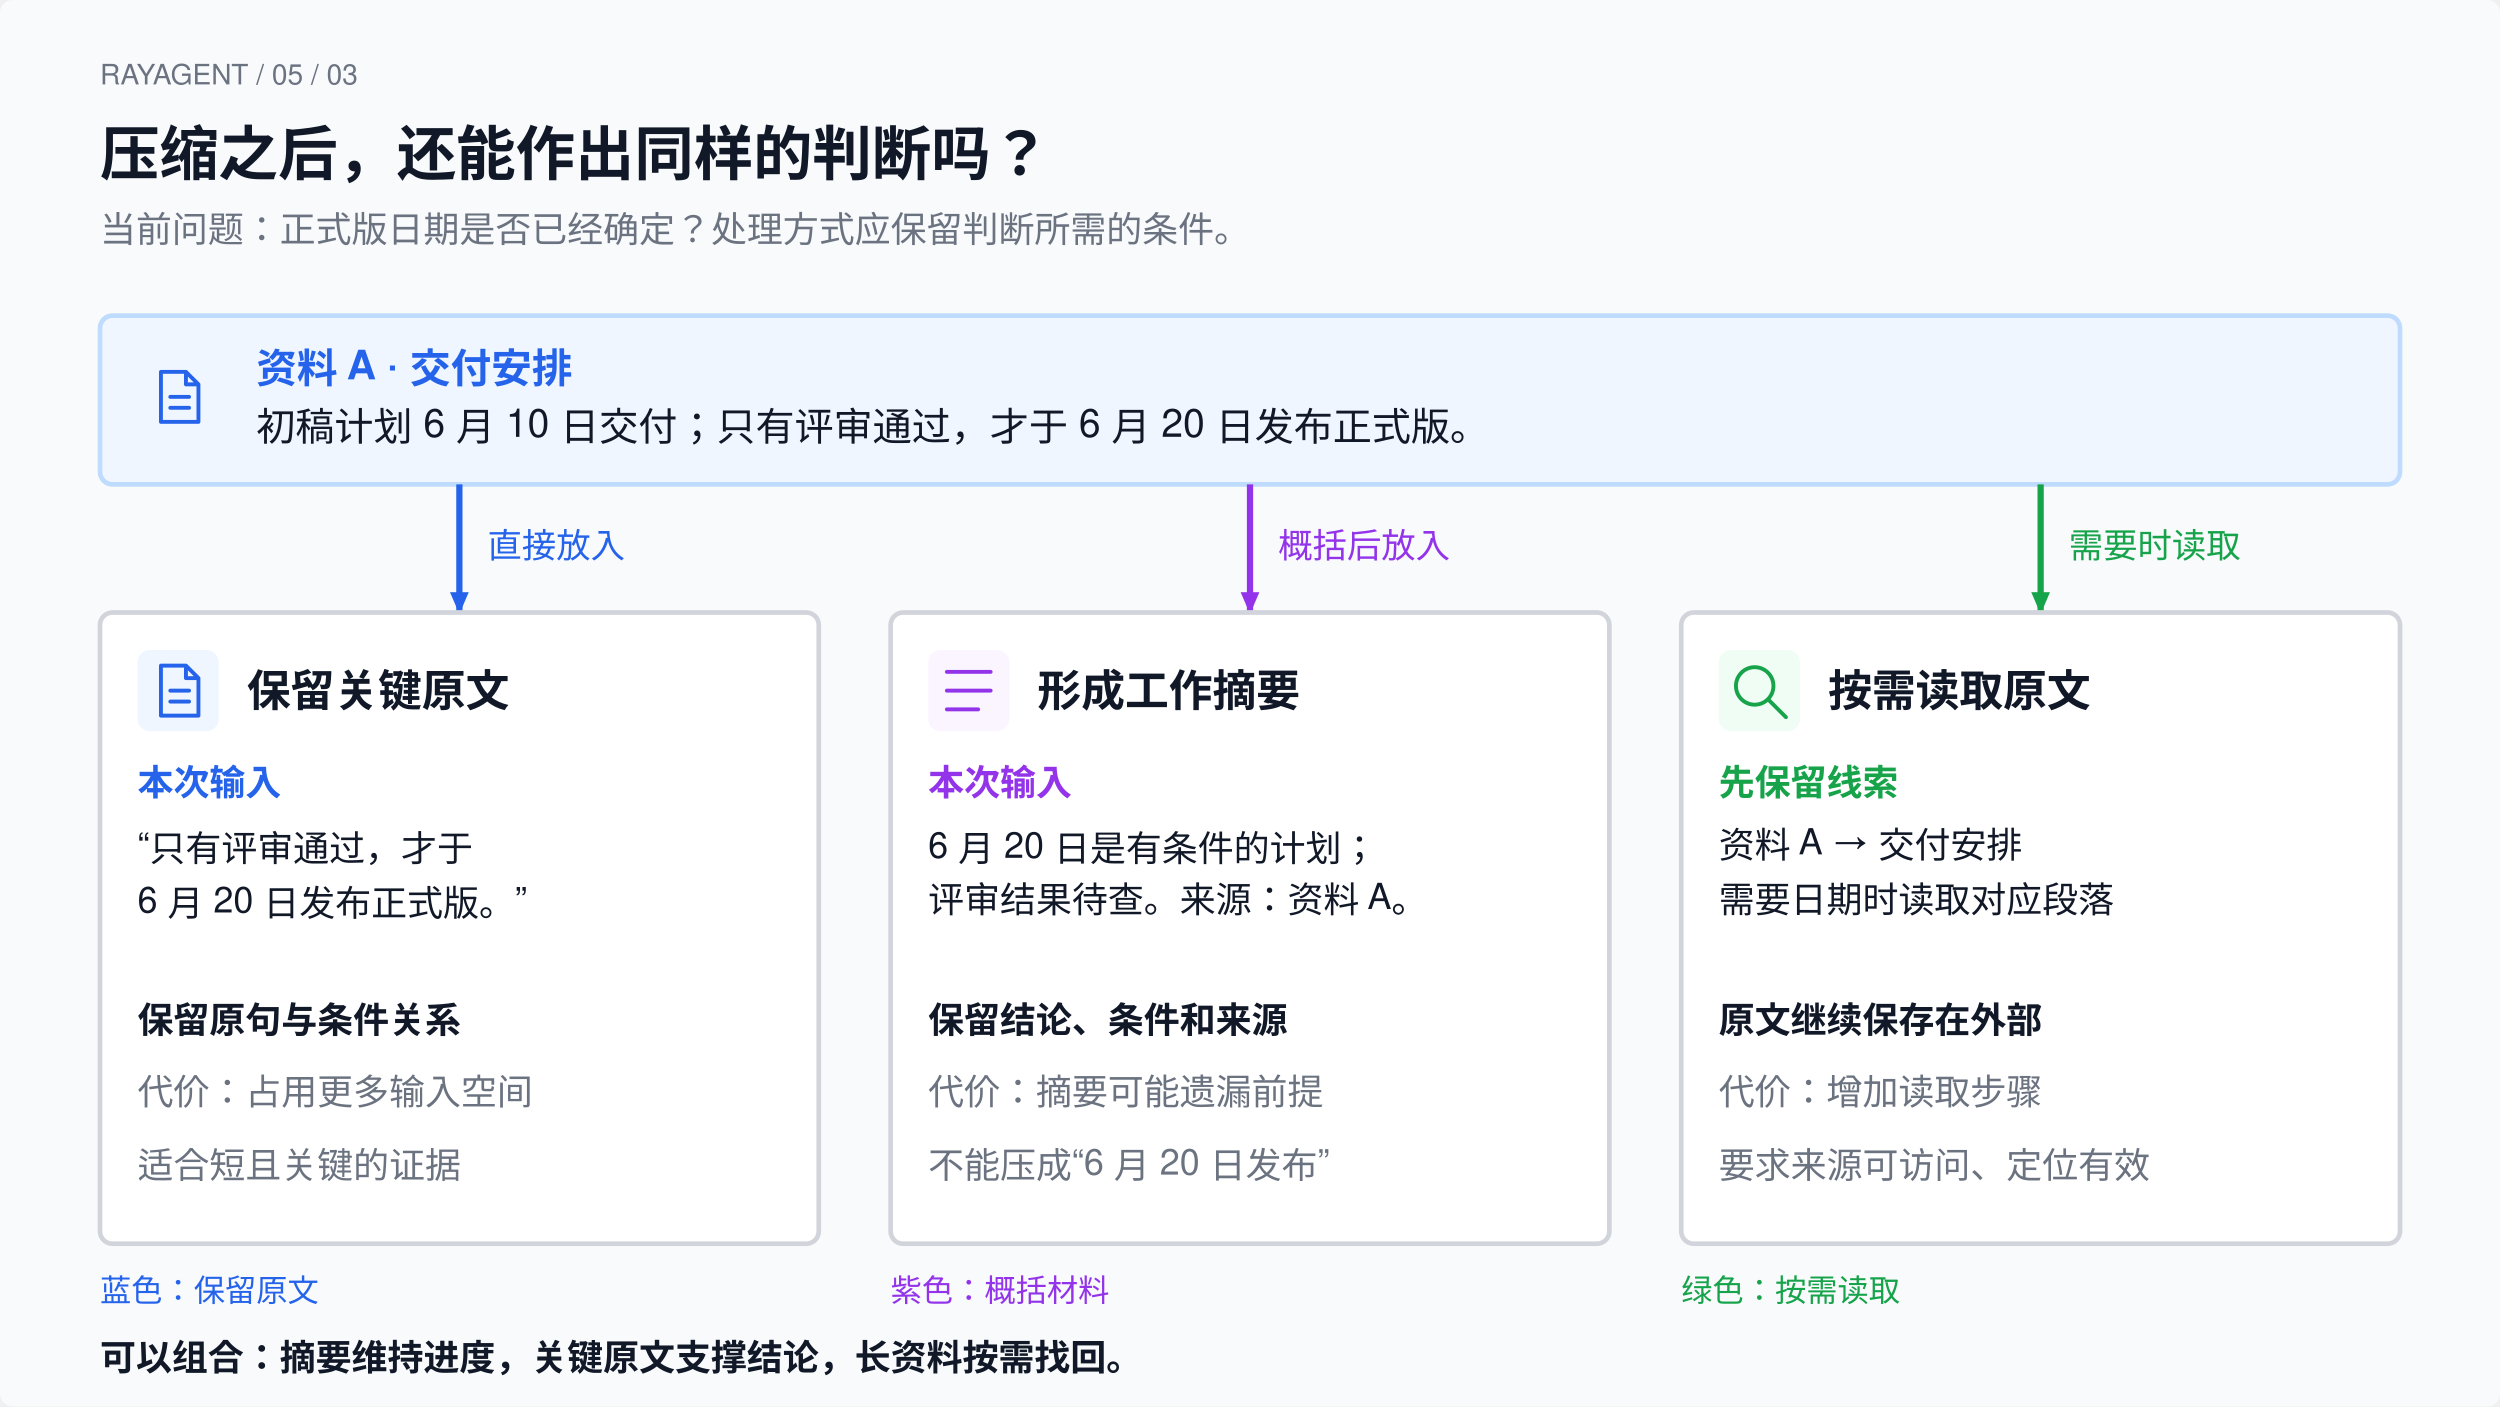
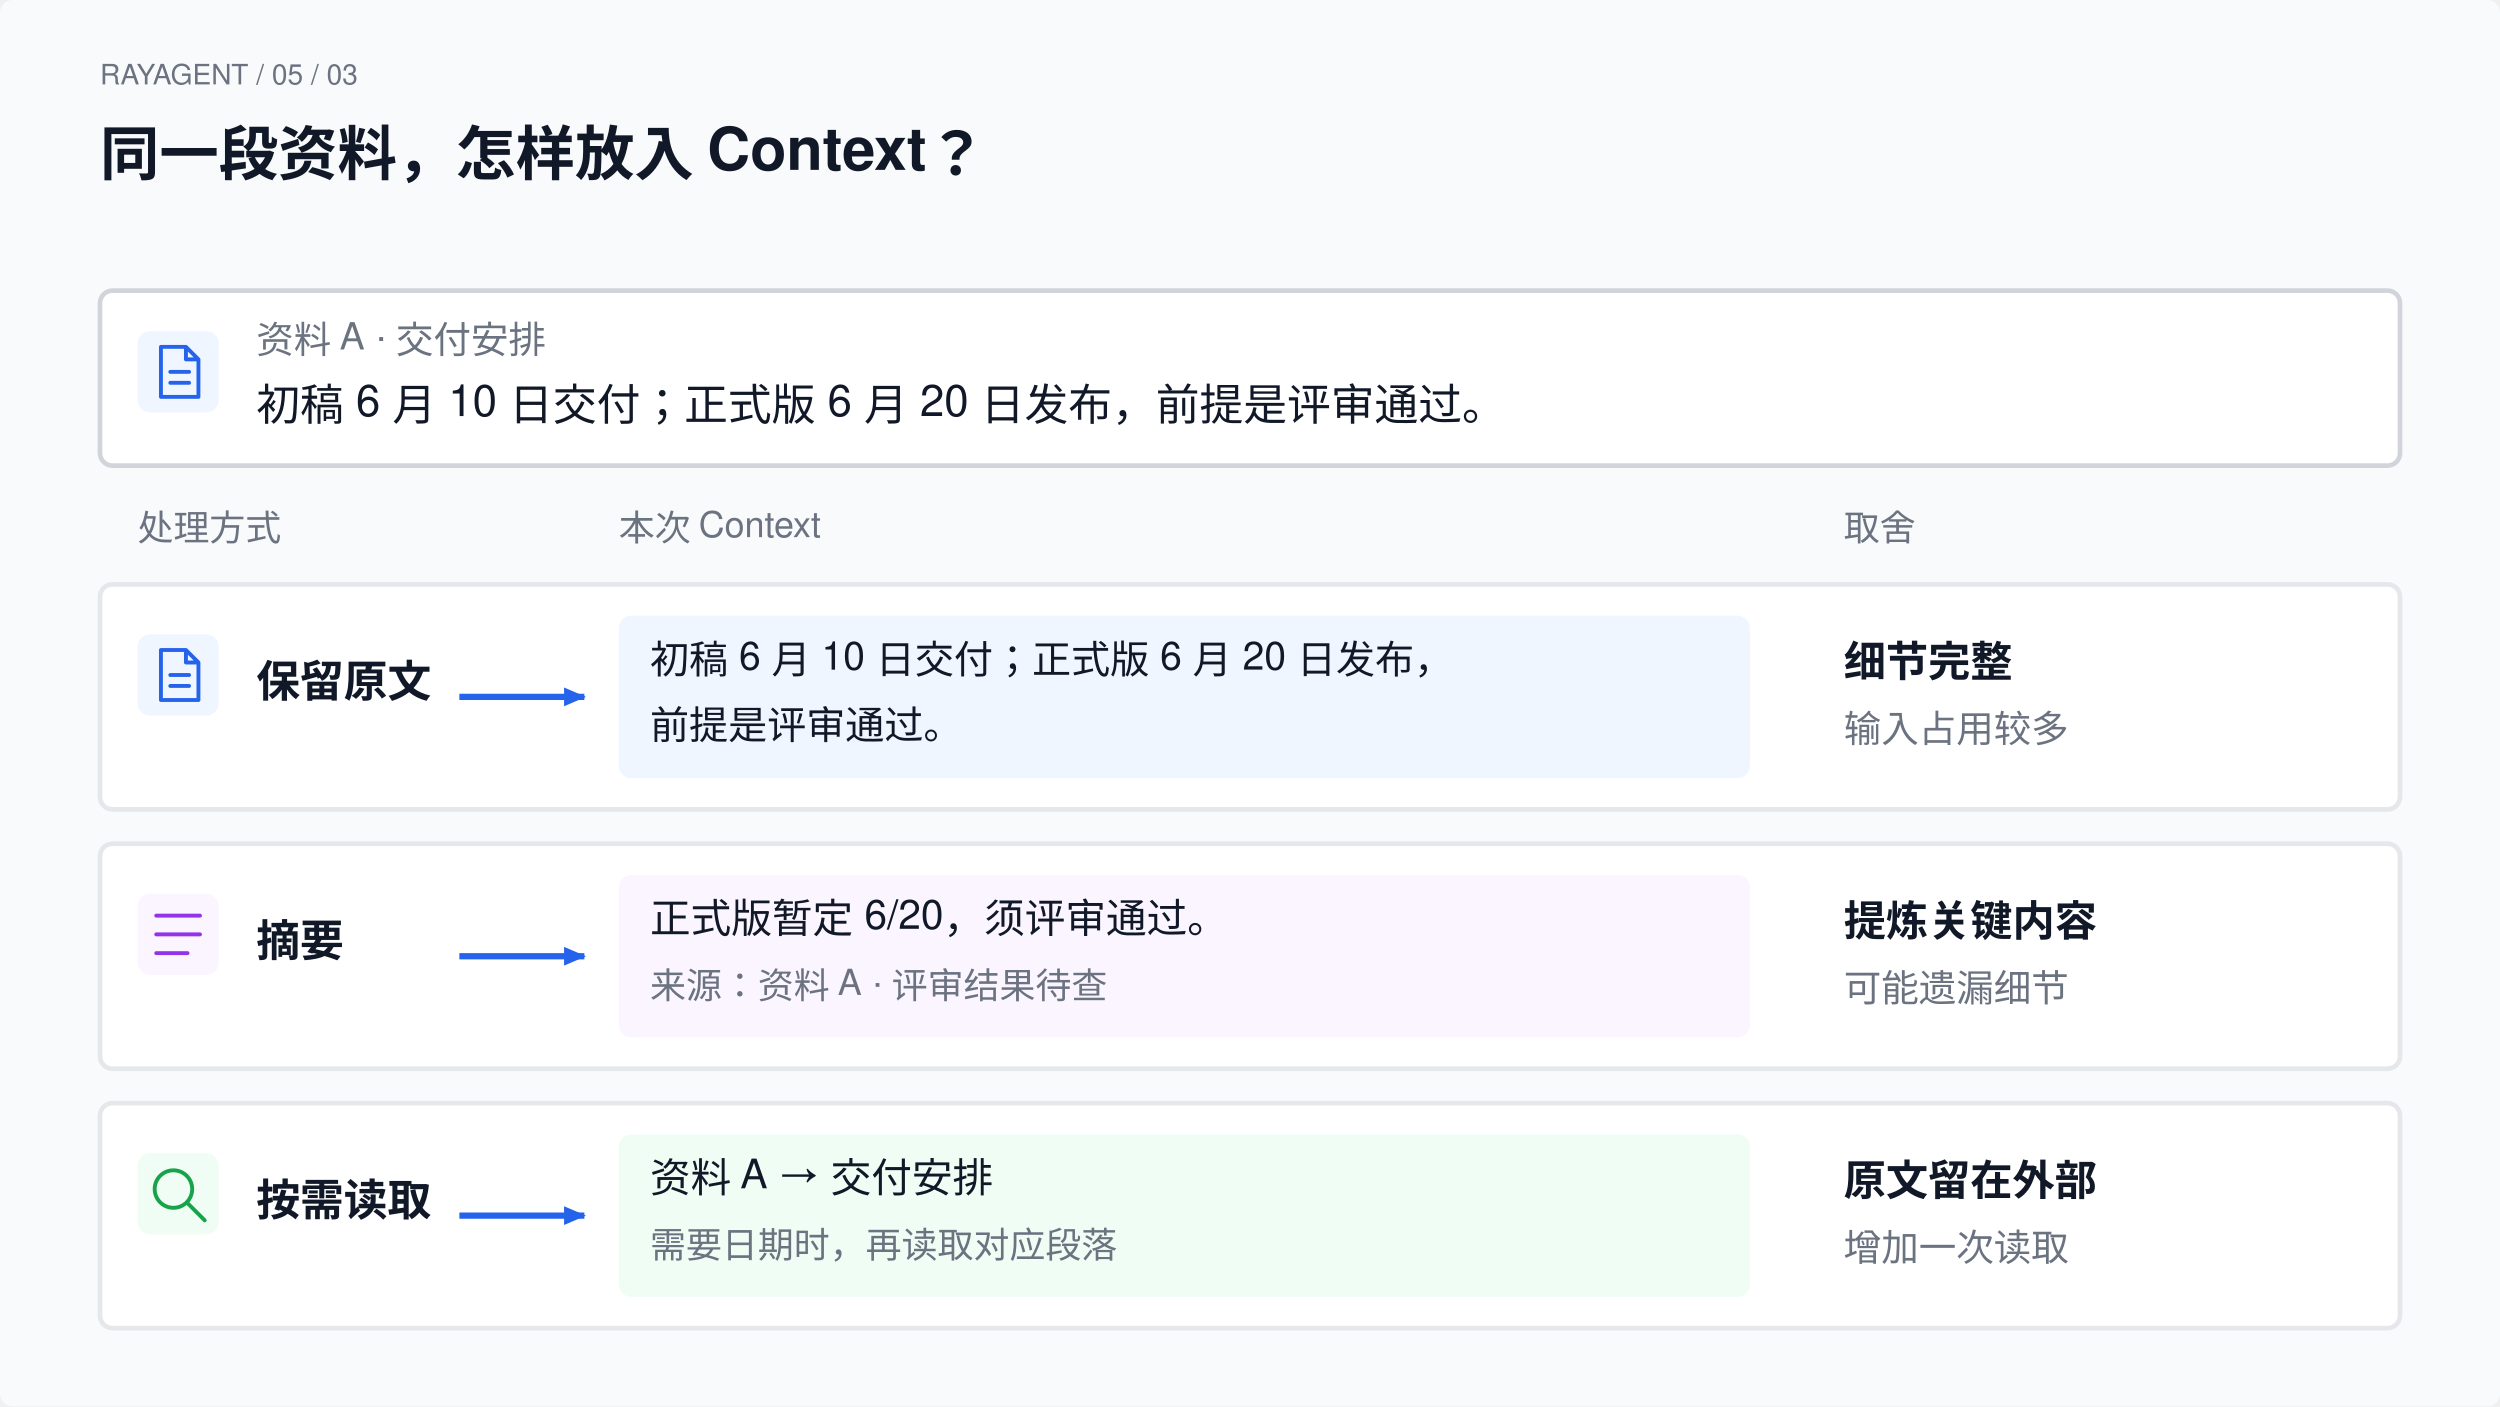
<svg xmlns="http://www.w3.org/2000/svg" width="1600" height="900" viewBox="0 0 1600 900" role="img" aria-labelledby="title desc">
  <style>text{font-family:"Helvetica Neue",Helvetica,Arial,"PingFang SC","Microsoft YaHei",sans-serif}</style>
  <defs>
    <marker id="arrow-blue" markerUnits="userSpaceOnUse" markerWidth="14" markerHeight="12" refX="13" refY="6" orient="auto">
      <path d="M0 0 L14 6 L0 12 Z" fill="#2563eb" />
    </marker>
    <marker id="arrow-green" markerUnits="userSpaceOnUse" markerWidth="14" markerHeight="12" refX="13" refY="6" orient="auto">
      <path d="M0 0 L14 6 L0 12 Z" fill="#16a34a" />
    </marker>
    <marker id="arrow-purple" markerUnits="userSpaceOnUse" markerWidth="14" markerHeight="12" refX="13" refY="6" orient="auto">
      <path d="M0 0 L14 6 L0 12 Z" fill="#9333ea" />
    </marker>
  </defs>
  <rect data-graph-role="background" x="0" y="0" width="1600" height="900" rx="8" fill="#f8fafc" stroke="none" stroke-width="3" />
  <text x="64" y="54" font-size="18" fill="#6b7280" font-weight="400">RAYAGENT  /  05  /  03</text>
-   <text x="64" y="112" font-size="38" fill="#111827" font-weight="600">压缩之后，还能作出同样的判断吗？</text>
-   <text x="64" y="155" font-size="23" fill="#6b7280" font-weight="400">当前问题：正式版日期是否已经确定？处理方式应保留判断所需的条件。</text>
-   <rect data-graph-role="node" x="64" y="202" width="1472" height="108" rx="8" fill="#eff6ff" stroke="#bfdbfe" stroke-width="3" />
-   <rect data-graph-role="decoration" x="88" y="228" width="52" height="52" rx="8" fill="#eff6ff" stroke="none" stroke-width="3" />
+   <text x="64" y="112" font-size="38" fill="#111827" font-weight="600">同一段资料，怎样放入 Context？</text>
+   <rect data-graph-role="node" x="64" y="186" width="1472" height="112" rx="8" fill="#fff" stroke="#d1d5db" stroke-width="3" />
+   <rect data-graph-role="decoration" x="88" y="212" width="52" height="52" rx="8" fill="#eff6ff" stroke="none" stroke-width="3" />
  <g data-graph-role="decoration" fill="none" stroke="#2563eb" stroke-width="2.5" stroke-linecap="round" stroke-linejoin="round">
-     <path d="M103 238 H119 L127 246 V270 H103 Z M119 238 V246 H127 M109 254 H121 M109 261 H121" />
+     <path d="M103 222 H119 L127 230 V254 H103 Z M119 222 V230 H127 M109 238 H121 M109 245 H121" />
  </g>
-   <text x="164" y="245" font-size="26" fill="#2563eb" font-weight="600">资料 A · 交付安排</text>
-   <text x="164" y="282" font-size="25" fill="#111827" font-weight="400">初稿计划 6 月 10 日交付；只有评审通过，才于 6 月 20 日发布正式版。</text>
-   <path data-graph-role="edge" d="M294 310 V392" fill="none" stroke="#2563eb" stroke-width="4" marker-end="url(#arrow-blue)" />
-   <text x="312" y="357" font-size="22" fill="#2563eb" font-weight="400">直接放入</text>
-   <rect data-graph-role="node" x="64" y="392" width="460" height="404" rx="8" fill="#fff" stroke="#d1d5db" stroke-width="3" />
-   <rect data-graph-role="decoration" x="88" y="416" width="52" height="52" rx="8" fill="#eff6ff" stroke="none" stroke-width="3" />
+   <text x="164" y="226" font-size="24" fill="#6b7280" font-weight="400">资料 A · 交付安排</text>
+   <text x="164" y="269" font-size="28" fill="#111827" font-weight="400">初稿 6 月 10 日交付；正式版 6 月 20 日发布，前提是评审通过。</text>
+   <text x="88" y="346" font-size="23" fill="#6b7280" font-weight="400">处理方式</text>
+   <text x="396" y="346" font-size="23" fill="#6b7280" font-weight="400">本次 Context</text>
+   <text x="1180" y="346" font-size="23" fill="#6b7280" font-weight="400">取舍</text>
+   <rect data-graph-role="container" x="64" y="374" width="1472" height="144" rx="8" fill="#fff" stroke="#e5e7eb" stroke-width="3" />
+   <rect data-graph-role="decoration" x="88" y="406" width="52" height="52" rx="8" fill="#eff6ff" stroke="none" stroke-width="3" />
  <g data-graph-role="decoration" fill="none" stroke="#2563eb" stroke-width="2.5" stroke-linecap="round" stroke-linejoin="round">
-     <path d="M103 426 H119 L127 434 V458 H103 Z M119 426 V434 H127 M109 442 H121 M109 449 H121" />
+     <path d="M103 416 H119 L127 424 V448 H103 Z M119 416 V424 H127 M109 432 H121 M109 439 H121" />
  </g>
-   <text x="158" y="452" font-size="28" fill="#111827" font-weight="600">保留关键原文</text>
-   <text x="88" y="509" font-size="23" fill="#2563eb" font-weight="600">本次输入</text>
-   <text x="88" y="549" font-size="23" fill="#111827" font-weight="400">“只有评审通过，才于</text>
-   <text x="88" y="584" font-size="23" fill="#111827" font-weight="400">6 月 20 日发布正式版。”</text>
-   <text x="88" y="661" font-size="23" fill="#111827" font-weight="600">保留原句与条件关系</text>
-   <text x="88" y="707" font-size="23" fill="#6b7280" font-weight="400">代价：占用更多输入空间</text>
-   <text x="88" y="754" font-size="23" fill="#6b7280" font-weight="400">适合短且关键的证据</text>
-   <path data-graph-role="edge" d="M800 310 V392" fill="none" stroke="#9333ea" stroke-width="4" marker-end="url(#arrow-purple)" />
-   <text x="818" y="357" font-size="22" fill="#9333ea" font-weight="400">概括后放入</text>
-   <rect data-graph-role="node" x="570" y="392" width="460" height="404" rx="8" fill="#fff" stroke="#d1d5db" stroke-width="3" />
-   <rect data-graph-role="decoration" x="594" y="416" width="52" height="52" rx="8" fill="#faf5ff" stroke="none" stroke-width="3" />
+   <text x="164" y="446" font-size="28" fill="#111827" font-weight="600">保留原文</text>
+   <path data-graph-role="edge" d="M294 446 H374" fill="none" stroke="#2563eb" stroke-width="4" marker-end="url(#arrow-blue)" />
+   <rect data-graph-role="decoration" x="396" y="394" width="724" height="104" rx="8" fill="#eff6ff" stroke="none" stroke-width="3" />
+   <text x="416" y="431" font-size="25" fill="#111827" font-weight="400">初稿 6 月 10 日交付；正式版 6 月 20 日发布，</text>
+   <text x="416" y="473" font-size="25" fill="#111827" font-weight="400">前提是评审通过。</text>
+   <text x="1180" y="433" font-size="27" fill="#111827" font-weight="600">细节完整</text>
+   <text x="1180" y="475" font-size="24" fill="#6b7280" font-weight="400">输入占用较多</text>
+   <rect data-graph-role="container" x="64" y="540" width="1472" height="144" rx="8" fill="#fff" stroke="#e5e7eb" stroke-width="3" />
+   <rect data-graph-role="decoration" x="88" y="572" width="52" height="52" rx="8" fill="#faf5ff" stroke="none" stroke-width="3" />
  <g data-graph-role="decoration" fill="none" stroke="#9333ea" stroke-width="2.5" stroke-linecap="round" stroke-linejoin="round">
-     <path d="M606 430 H634 M606 442 H634 M606 454 H626" />
+     <path d="M100 586 H128 M100 598 H128 M100 610 H120" />
  </g>
-   <text x="664" y="452" font-size="28" fill="#111827" font-weight="600">形成工作摘要</text>
-   <text x="594" y="509" font-size="23" fill="#9333ea" font-weight="600">本次输入</text>
-   <text x="594" y="549" font-size="23" fill="#111827" font-weight="400">6 月 20 日是有条件的计划；</text>
-   <text x="594" y="584" font-size="23" fill="#111827" font-weight="400">评审结果待查。来源：资料 A。</text>
-   <text x="594" y="661" font-size="23" fill="#111827" font-weight="600">保留结论、条件和来源</text>
-   <text x="594" y="707" font-size="23" fill="#6b7280" font-weight="400">代价：摘要可能遗漏前提</text>
-   <text x="594" y="754" font-size="23" fill="#6b7280" font-weight="400">不能压成“6 月 20 日发布”</text>
-   <path data-graph-role="edge" d="M1306 310 V392" fill="none" stroke="#16a34a" stroke-width="4" marker-end="url(#arrow-green)" />
-   <text x="1324" y="357" font-size="22" fill="#16a34a" font-weight="400">需要时读取</text>
-   <rect data-graph-role="node" x="1076" y="392" width="460" height="404" rx="8" fill="#fff" stroke="#d1d5db" stroke-width="3" />
-   <rect data-graph-role="decoration" x="1100" y="416" width="52" height="52" rx="8" fill="#f0fdf4" stroke="none" stroke-width="3" />
+   <text x="164" y="612" font-size="28" fill="#111827" font-weight="600">摘要</text>
+   <path data-graph-role="edge" d="M294 612 H374" fill="none" stroke="#2563eb" stroke-width="4" marker-end="url(#arrow-blue)" />
+   <rect data-graph-role="decoration" x="396" y="560" width="724" height="104" rx="8" fill="#faf5ff" stroke="none" stroke-width="3" />
+   <text x="416" y="597" font-size="26" fill="#111827" font-weight="400">正式版暂定 6/20，须评审通过。</text>
+   <text x="416" y="639" font-size="23" fill="#6b7280" font-weight="400">来源：资料 A · 评审结果待查</text>
+   <text x="1180" y="599" font-size="27" fill="#111827" font-weight="600">提炼关键内容</text>
+   <text x="1180" y="641" font-size="24" fill="#6b7280" font-weight="400">可能遗漏细节</text>
+   <rect data-graph-role="container" x="64" y="706" width="1472" height="144" rx="8" fill="#fff" stroke="#e5e7eb" stroke-width="3" />
+   <rect data-graph-role="decoration" x="88" y="738" width="52" height="52" rx="8" fill="#f0fdf4" stroke="none" stroke-width="3" />
  <g data-graph-role="decoration" fill="none" stroke="#16a34a" stroke-width="2.5" stroke-linecap="round" stroke-linejoin="round">
-     <circle cx="1123" cy="439" r="12" />
-     <path d="M1132 448 L1143 459" />
+     <circle cx="111" cy="761" r="12" />
+     <path d="M120 770 L131 781" />
  </g>
-   <text x="1170" y="452" font-size="28" fill="#111827" font-weight="600">按需读取原文</text>
-   <text x="1100" y="509" font-size="23" fill="#16a34a" font-weight="600">先保留线索</text>
-   <text x="1100" y="549" font-size="23" fill="#111827" font-weight="400">资料 A → 交付安排</text>
-   <text x="1100" y="584" font-size="23" fill="#111827" font-weight="400">需要日期时读取对应段落</text>
-   <text x="1100" y="661" font-size="23" fill="#111827" font-weight="600">原文继续保存在外部</text>
-   <text x="1100" y="707" font-size="23" fill="#6b7280" font-weight="400">代价：增加读取步骤</text>
-   <text x="1100" y="754" font-size="23" fill="#6b7280" font-weight="400">要求来源可访问、定位有效</text>
-   <text x="64" y="833" font-size="20" fill="#2563eb" font-weight="400">蓝色：保留原文</text>
-   <text x="570" y="833" font-size="20" fill="#9333ea" font-weight="400">紫色：概括材料</text>
-   <text x="1076" y="833" font-size="20" fill="#16a34a" font-weight="400">绿色：按需读取</text>
-   <text x="64" y="877" font-size="23" fill="#111827" font-weight="600">可以组合：摘要维持进度，关键原文支撑结论，长资料按需找回。</text>
+   <text x="164" y="778" font-size="28" fill="#111827" font-weight="600">按需读取</text>
+   <path data-graph-role="edge" d="M294 778 H374" fill="none" stroke="#2563eb" stroke-width="4" marker-end="url(#arrow-blue)" />
+   <rect data-graph-role="decoration" x="396" y="726" width="724" height="104" rx="8" fill="#f0fdf4" stroke="none" stroke-width="3" />
+   <text x="416" y="763" font-size="26" fill="#111827" font-weight="400">资料 A → 交付安排</text>
+   <text x="416" y="805" font-size="23" fill="#6b7280" font-weight="400">需要日期时，再读取对应段落</text>
+   <text x="1180" y="765" font-size="27" fill="#111827" font-weight="600">原文留在外部</text>
+   <text x="1180" y="807" font-size="24" fill="#6b7280" font-weight="400">增加一次读取</text>
</svg>
